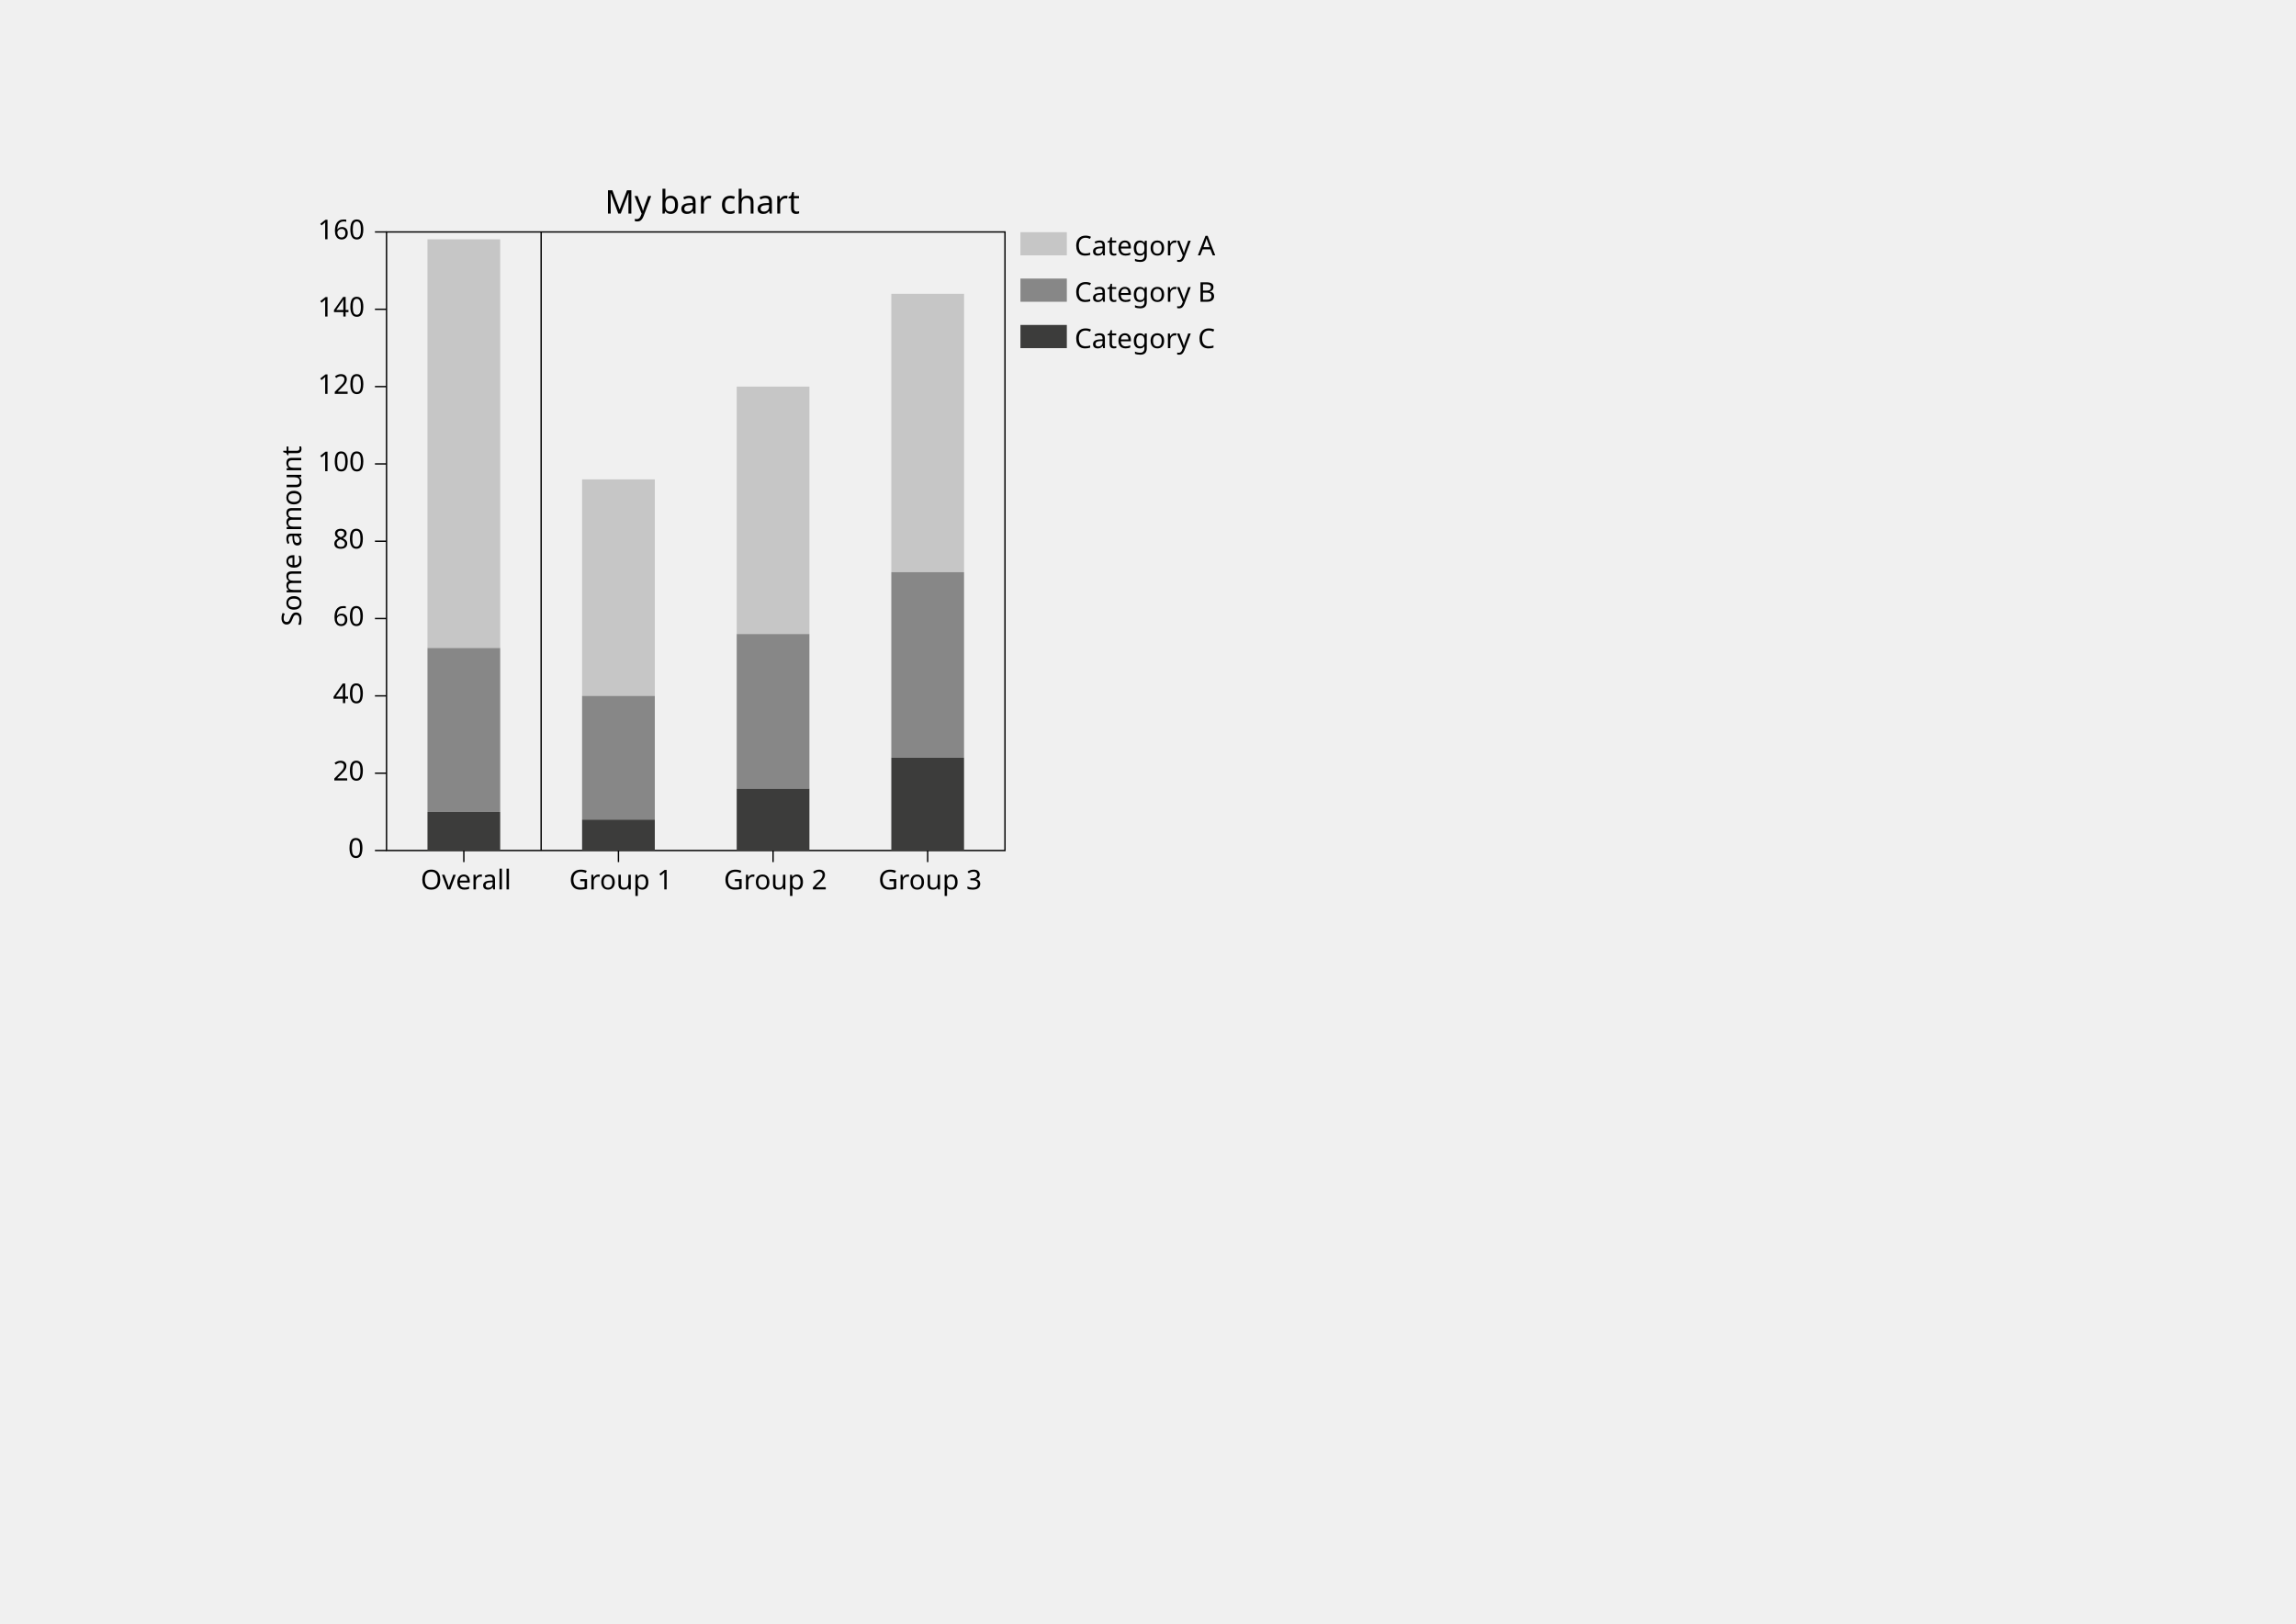
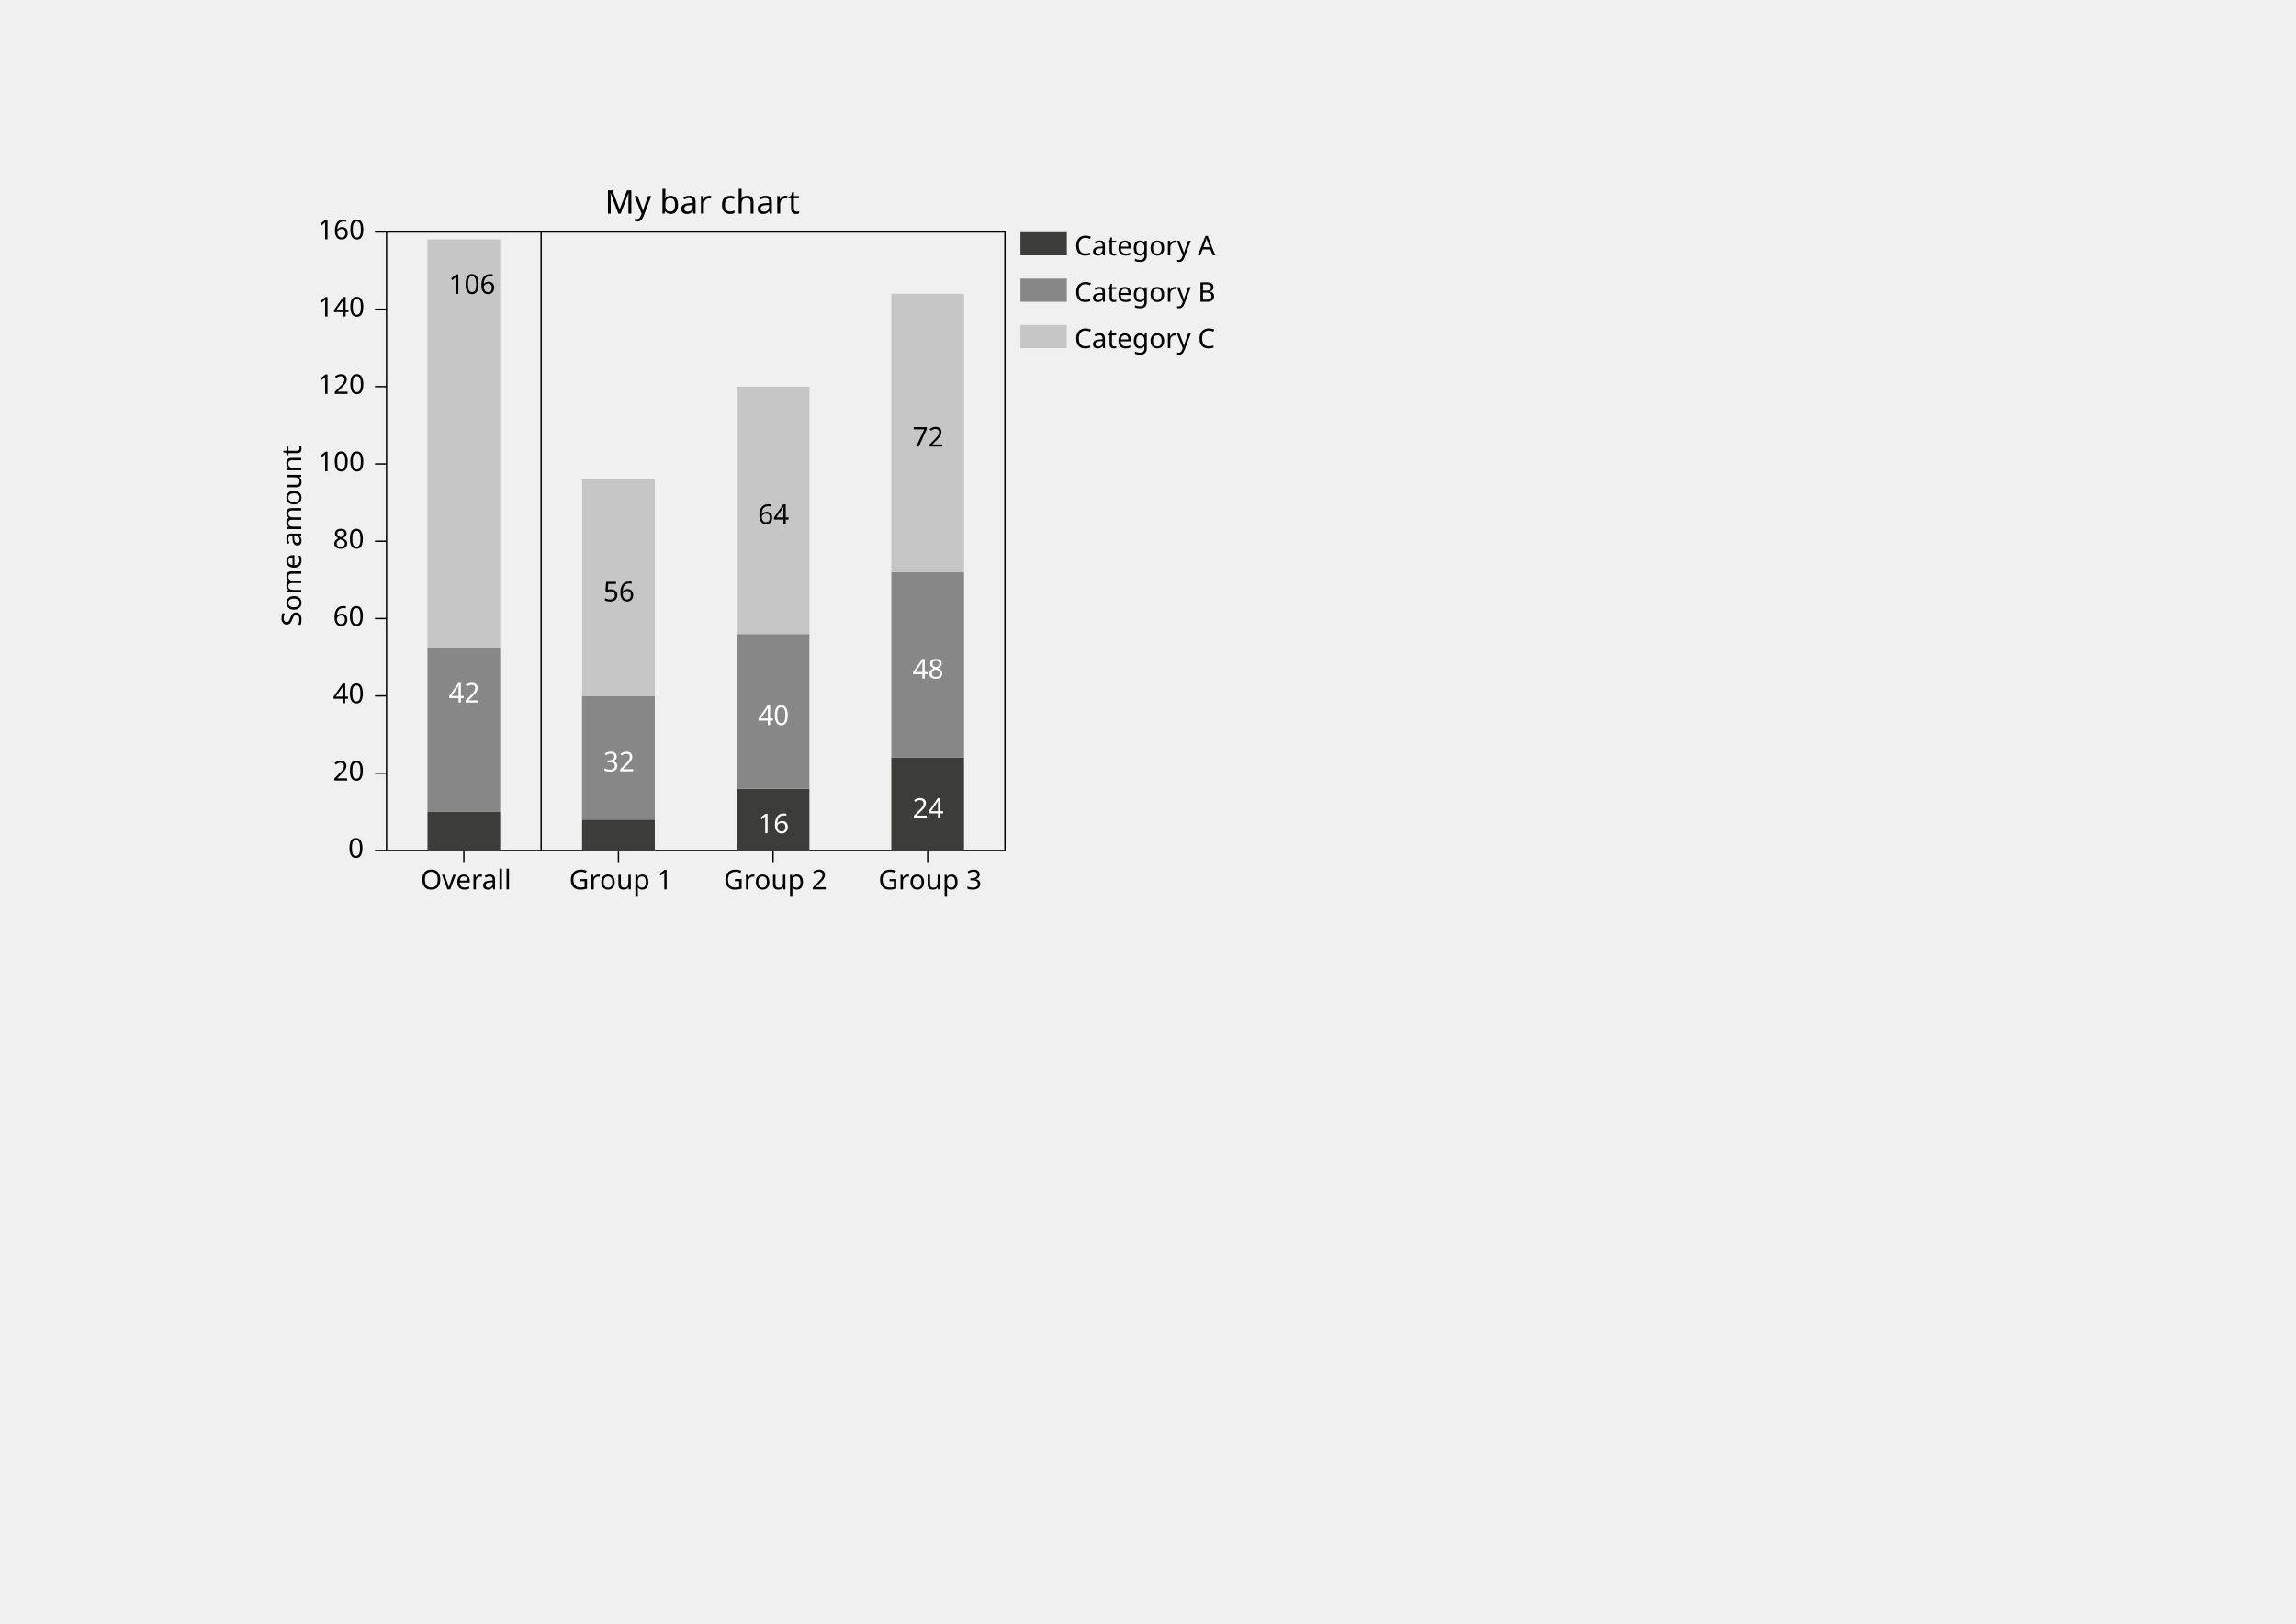
<svg xmlns="http://www.w3.org/2000/svg" version="1.1" id="Ebene_1" x="0px" y="0px" width="841.89px" height="595.28px" viewBox="0 0 841.89 595.28" enable-background="new 0 0 841.89 595.28" xml:space="preserve">
  <rect id="frame" x="141.732" y="85.04" fill="none" stroke="#000000" stroke-width="0.5" stroke-miterlimit="10" width="226.771" height="226.772" />
  <text transform="matrix(1 0 0 1 154.2412 326.0625)" font-family="'ArialMT'" font-size="10">Overall</text>
  <text transform="matrix(1 0 0 1 208.7051 326.0625)" font-family="'ArialMT'" font-size="10">Group 1</text>
  <text transform="matrix(1 0 0 1 265.3979 326.0625)" font-family="'ArialMT'" font-size="10">Group 2</text>
  <text transform="matrix(1 0 0 1 322.0908 326.0625)" font-family="'ArialMT'" font-size="10">Group 3</text>
  <line fill="none" stroke="#000000" stroke-width="0.5" stroke-miterlimit="10" x1="170.079" y1="311.812" x2="170.079" y2="316.063" />
  <line fill="none" stroke="#000000" stroke-width="0.5" stroke-miterlimit="10" x1="226.771" y1="311.812" x2="226.771" y2="316.063" />
  <line fill="none" stroke="#000000" stroke-width="0.5" stroke-miterlimit="10" x1="283.464" y1="311.812" x2="283.464" y2="316.063" />
  <line fill="none" stroke="#000000" stroke-width="0.5" stroke-miterlimit="10" x1="340.157" y1="311.812" x2="340.157" y2="316.063" />
-   <rect x="374.173" y="85.117" fill="#C6C6C6" width="17.008" height="8.504" />
+   <rect x="374.173" y="85.117" fill="#3C3C3B" width="17.008" height="8.504" />
  <text transform="matrix(1 0 0 1 394.0156 93.6211)" font-family="'ArialMT'" font-size="10">Category A</text>
  <rect x="374.173" y="102.124" fill="#878787" width="17.008" height="8.504" />
  <text transform="matrix(1 0 0 1 394.0156 110.6284)" font-family="'ArialMT'" font-size="10">Category B</text>
-   <rect x="374.173" y="119.129" fill="#3C3C3B" width="17.008" height="8.504" />
+   <rect x="374.173" y="119.129" fill="#C6C6C6" width="17.008" height="8.504" />
  <text transform="matrix(1 0 0 1 394.0156 127.6348)" font-family="'ArialMT'" font-size="10">Category C</text>
  <line fill="none" stroke="#000000" stroke-width="0.5" stroke-miterlimit="10" x1="141.732" y1="85.04" x2="137.48" y2="85.04" />
  <line fill="none" stroke="#000000" stroke-width="0.5" stroke-miterlimit="10" x1="141.732" y1="113.386" x2="137.48" y2="113.386" />
  <line fill="none" stroke="#000000" stroke-width="0.5" stroke-miterlimit="10" x1="141.732" y1="141.732" x2="137.48" y2="141.732" />
  <line fill="none" stroke="#000000" stroke-width="0.5" stroke-miterlimit="10" x1="141.732" y1="170.078" x2="137.48" y2="170.078" />
  <line fill="none" stroke="#000000" stroke-width="0.5" stroke-miterlimit="10" x1="141.732" y1="198.424" x2="137.48" y2="198.424" />
  <line fill="none" stroke="#000000" stroke-width="0.5" stroke-miterlimit="10" x1="141.732" y1="226.771" x2="137.48" y2="226.771" />
  <line fill="none" stroke="#000000" stroke-width="0.5" stroke-miterlimit="10" x1="141.732" y1="255.117" x2="137.48" y2="255.117" />
  <line fill="none" stroke="#000000" stroke-width="0.5" stroke-miterlimit="10" x1="141.732" y1="283.463" x2="137.48" y2="283.463" />
  <line fill="none" stroke="#000000" stroke-width="0.5" stroke-miterlimit="10" x1="141.732" y1="311.81" x2="137.48" y2="311.81" />
  <text transform="matrix(1 0 0 1 221.7754 78.3081)" font-family="'ArialMT'" font-size="12">My bar chart</text>
  <text transform="matrix(1 0 0 1 127.667 314.4785)" font-family="'ArialMT'" font-size="10">0</text>
  <text transform="matrix(1 0 0 1 122.1055 286.1318)" font-family="'ArialMT'" font-size="10">20</text>
  <text transform="matrix(1 0 0 1 122.1055 257.7852)" font-family="'ArialMT'" font-size="10">40</text>
  <text transform="matrix(1 0 0 1 122.1055 229.4385)" font-family="'ArialMT'" font-size="10">60</text>
  <text transform="matrix(1 0 0 1 122.1055 201.0918)" font-family="'ArialMT'" font-size="10">80</text>
  <text transform="matrix(1 0 0 1 116.5439 172.7451)" font-family="'ArialMT'" font-size="10">100</text>
  <text transform="matrix(1 0 0 1 116.5439 144.3984)" font-family="'ArialMT'" font-size="10">120</text>
  <text transform="matrix(1 0 0 1 116.5439 116.0518)" font-family="'ArialMT'" font-size="10">140</text>
  <text transform="matrix(1 0 0 1 116.5439 87.7051)" font-family="'ArialMT'" font-size="10">160</text>
-   <text transform="matrix(4.489659e-011 -1 1 4.489659e-011 110.4619 229.5532)" font-family="'ArialMT'" font-size="10">Some amount</text>
+   <text transform="matrix(0 -1 1 0 110.4619 229.5532)" font-family="'ArialMT'" font-size="10">Some amount</text>
  <line fill="none" stroke="#000000" stroke-width="0.5" stroke-miterlimit="10" x1="198.425" y1="311.812" x2="198.425" y2="85.04" />
-   <text transform="matrix(1 0 0 1 164.5171 97.73292)" font-family="'ArialMT'" font-size="10" alignment-baseline="middle">106</text>
-   <text transform="matrix(1 0 0 1 164.5171 247.5583)" fill="#FFFFFF" font-family="'ArialMT'" font-size="10" alignment-baseline="middle">42</text>
-   <text transform="matrix(1 0 0 1 164.5171 307.6813)" fill="#FFFFFF" font-family="'ArialMT'" font-size="10" display="none" alignment-baseline="middle">10</text>
+   <rect x="156.746" y="297.681" fill="#3C3C3B" width="26.667" height="14.131" />
+   <rect x="156.746" y="237.558" fill="#878787" width="26.667" height="60.123" />
  <rect x="156.746" y="87.733" fill="#C6C6C6" width="26.667" height="149.825" />
-   <rect x="156.746" y="237.558" fill="#878787" width="26.667" height="60.123" />
-   <rect x="156.746" y="297.681" fill="#3C3C3B" width="26.667" height="14.131" />
-   <text transform="matrix(1 0 0 1 334.5957 158.7409)" font-family="'ArialMT'" font-size="10" alignment-baseline="middle">72</text>
-   <text transform="matrix(1 0 0 1 334.5957 243.7804)" fill="#FFFFFF" font-family="'ArialMT'" font-size="10" alignment-baseline="middle">48</text>
-   <text transform="matrix(1 0 0 1 334.5957 294.8041)" fill="#FFFFFF" font-family="'ArialMT'" font-size="10" alignment-baseline="middle">24</text>
+   <text transform="matrix(1 0 0 1 164.5171 307.6813)" fill="#FFFFFF" font-family="'ArialMT'" font-size="10" display="none" dy="1em">10</text>
+   <text transform="matrix(1 0 0 1 164.5171 247.5583)" fill="#FFFFFF" font-family="'ArialMT'" font-size="10" dy="1em">42</text>
+   <text transform="matrix(1 0 0 1 164.5171 97.73292)" font-family="'ArialMT'" font-size="10" dy="1em">106</text>
+   <rect x="213.438" y="300.473" fill="#3C3C3B" width="26.667" height="11.339" />
+   <rect x="213.438" y="255.119" fill="#878787" width="26.667" height="45.354" />
+   <rect x="213.438" y="175.749" fill="#C6C6C6" width="26.667" height="79.37" />
+   <text transform="matrix(1 0 0 1 221.21 306.1427)" fill="#FFFFFF" font-family="'ArialMT'" font-size="10" display="none" dy=".5em">8</text>
+   <text transform="matrix(1 0 0 1 221.21 277.7962)" fill="#FFFFFF" font-family="'ArialMT'" font-size="10" dy=".5em">32</text>
+   <text transform="matrix(1 0 0 1 221.21 215.4339)" font-family="'ArialMT'" font-size="10" dy=".5em">56</text>
+   <rect x="270.131" y="289.135" fill="#3C3C3B" width="26.667" height="22.677" />
+   <rect x="270.131" y="232.442" fill="#878787" width="26.667" height="56.693" />
+   <rect x="270.131" y="141.733" fill="#C6C6C6" width="26.667" height="90.709" />
+   <text transform="matrix(1 0 0 1 277.9028 300.4734)" fill="#FFFFFF" font-family="'ArialMT'" font-size="10" dy=".5em">16</text>
+   <text transform="matrix(1 0 0 1 277.9028 260.7883)" fill="#FFFFFF" font-family="'ArialMT'" font-size="10" dy=".5em">40</text>
+   <text transform="matrix(1 0 0 1 277.9028 187.0874)" font-family="'ArialMT'" font-size="10" dy=".5em">64</text>
+   <rect x="326.824" y="277.796" fill="#3C3C3B" width="26.667" height="34.016" />
+   <rect x="326.824" y="209.765" fill="#878787" width="26.667" height="68.032" />
  <rect x="326.824" y="107.717" fill="#C6C6C6" width="26.667" height="102.047" />
-   <rect x="326.824" y="209.765" fill="#878787" width="26.667" height="68.032" />
-   <rect x="326.824" y="277.796" fill="#3C3C3B" width="26.667" height="34.016" />
-   <text transform="matrix(1 0 0 1 277.9028 187.0874)" font-family="'ArialMT'" font-size="10" alignment-baseline="middle">64</text>
-   <text transform="matrix(1 0 0 1 277.9028 260.7883)" fill="#FFFFFF" font-family="'ArialMT'" font-size="10" alignment-baseline="middle">40</text>
-   <text transform="matrix(1 0 0 1 277.9028 300.4734)" fill="#FFFFFF" font-family="'ArialMT'" font-size="10" alignment-baseline="middle">16</text>
-   <rect x="270.131" y="141.733" fill="#C6C6C6" width="26.667" height="90.709" />
-   <rect x="270.131" y="232.442" fill="#878787" width="26.667" height="56.693" />
-   <rect x="270.131" y="289.135" fill="#3C3C3B" width="26.667" height="22.677" />
-   <text transform="matrix(1 0 0 1 221.21 215.4339)" font-family="'ArialMT'" font-size="10" alignment-baseline="middle">56</text>
-   <text transform="matrix(1 0 0 1 221.21 277.7962)" fill="#FFFFFF" font-family="'ArialMT'" font-size="10" alignment-baseline="middle">32</text>
-   <text transform="matrix(1 0 0 1 221.21 306.1427)" fill="#FFFFFF" font-family="'ArialMT'" font-size="10" display="none" alignment-baseline="middle">8</text>
-   <rect x="213.438" y="175.749" fill="#C6C6C6" width="26.667" height="79.37" />
-   <rect x="213.438" y="255.119" fill="#878787" width="26.667" height="45.354" />
-   <rect x="213.438" y="300.473" fill="#3C3C3B" width="26.667" height="11.339" />
+   <text transform="matrix(1 0 0 1 334.5957 294.8041)" fill="#FFFFFF" font-family="'ArialMT'" font-size="10" dy=".5em">24</text>
+   <text transform="matrix(1 0 0 1 334.5957 243.7804)" fill="#FFFFFF" font-family="'ArialMT'" font-size="10" dy=".5em">48</text>
+   <text transform="matrix(1 0 0 1 334.5957 158.7409)" font-family="'ArialMT'" font-size="10" dy=".5em">72</text>
</svg>
